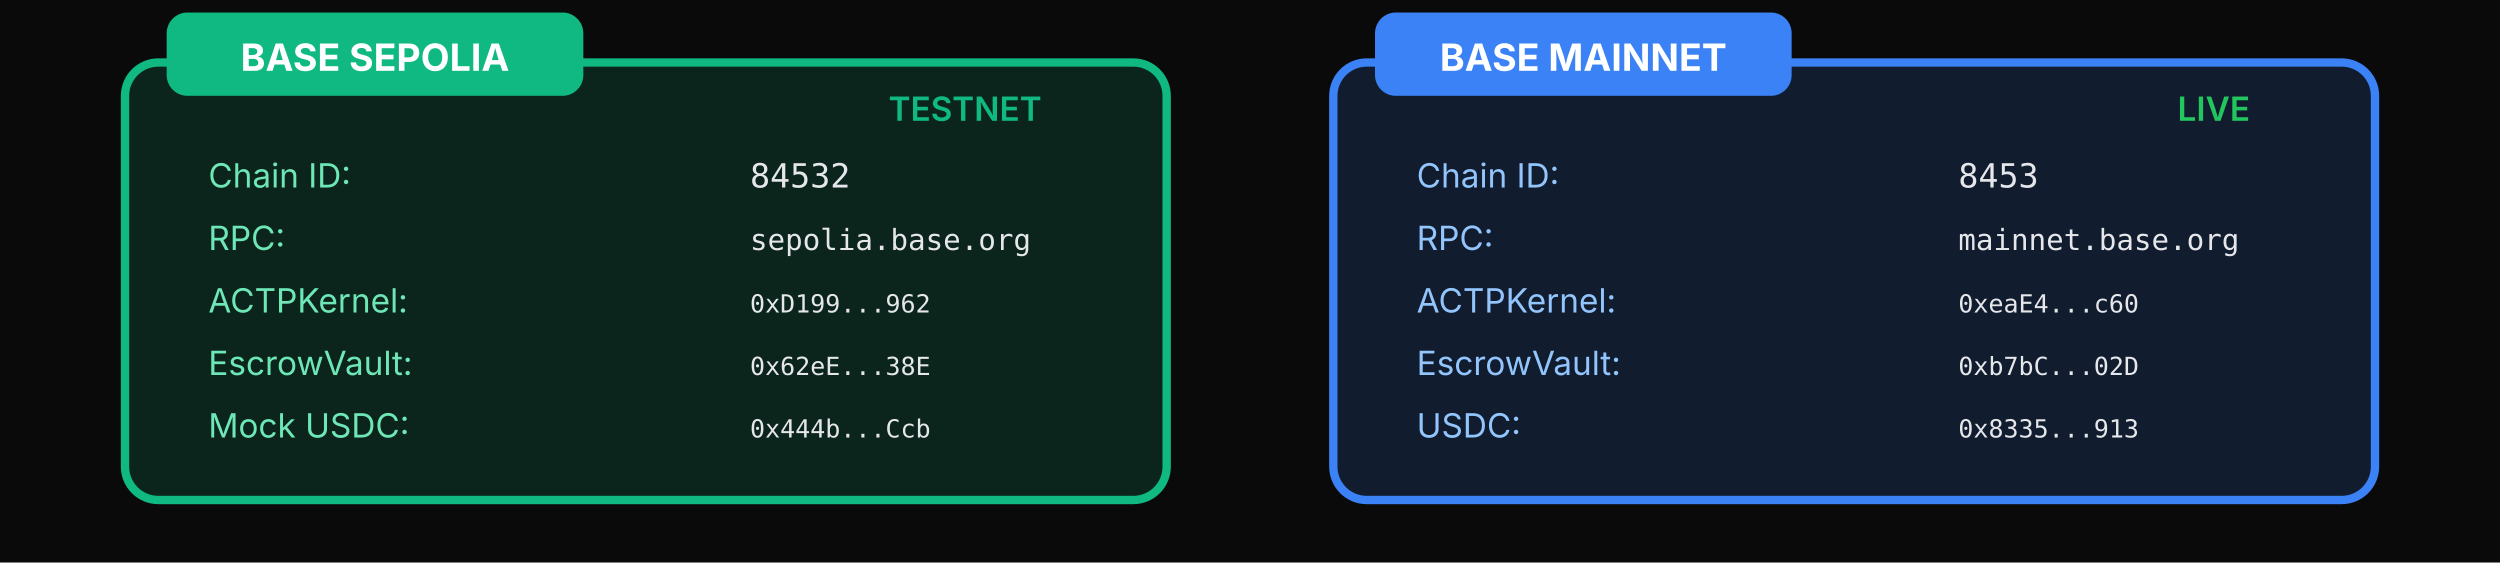
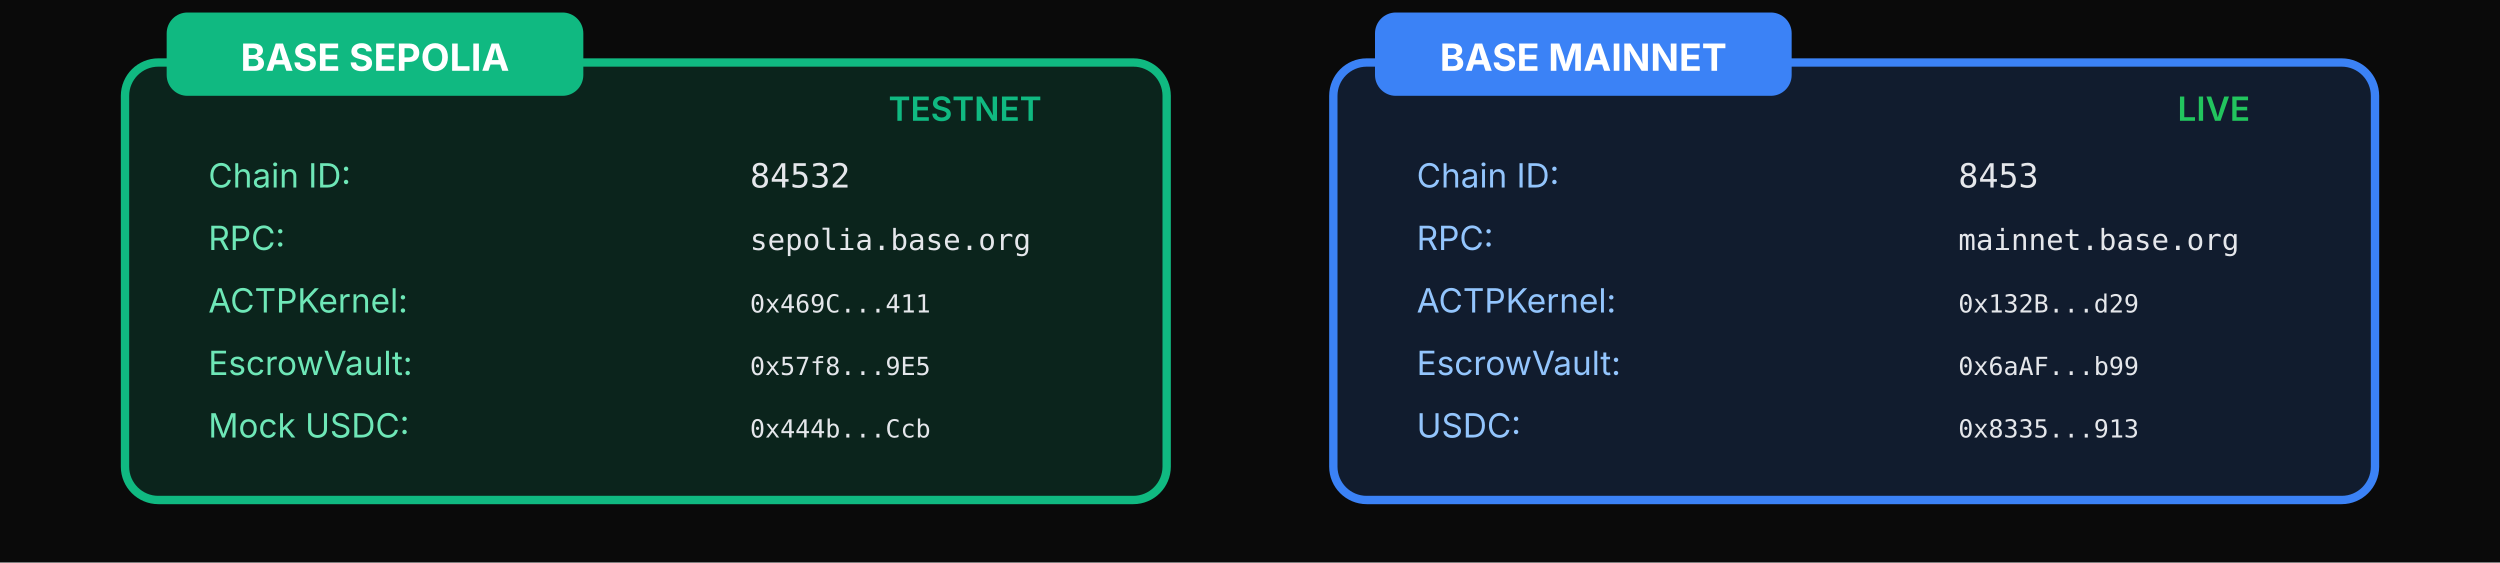
<svg xmlns="http://www.w3.org/2000/svg" viewBox="0 0 600 135" preserveAspectRatio="xMidYMid meet">
  <rect width="600" height="135" fill="#0A0A0A" />
  <rect x="30" y="15" width="250" height="105" rx="8" fill="#10B981" fill-opacity="0.15" stroke="#10B981" stroke-width="2" />
  <rect x="40" y="3" width="100" height="20" rx="5" fill="#10B981" />
  <text x="90" y="17" text-anchor="middle" fill="#FFFFFF" font-family="system-ui, -apple-system, sans-serif" font-size="9" font-weight="700">BASE SEPOLIA</text>
  <text x="250" y="29" text-anchor="end" fill="#10B981" font-family="system-ui, -apple-system, sans-serif" font-size="8" font-weight="600">TESTNET</text>
  <text x="50" y="45" fill="#6EE7B7" font-family="system-ui, -apple-system, sans-serif" font-size="8">Chain ID:</text>
  <text x="180" y="45" fill="#E5E7EB" font-family="monospace" font-size="8">84532</text>
  <text x="50" y="60" fill="#6EE7B7" font-family="system-ui, -apple-system, sans-serif" font-size="8">RPC:</text>
  <text x="180" y="60" fill="#E5E7EB" font-family="monospace" font-size="7">sepolia.base.org</text>
  <text x="50" y="75" fill="#6EE7B7" font-family="system-ui, -apple-system, sans-serif" font-size="8">ACTPKernel:</text>
-   <text x="180" y="75" fill="#E5E7EB" font-family="monospace" font-size="6">0xD199...962</text>
+   <text x="180" y="75" fill="#E5E7EB" font-family="monospace" font-size="6">0x469C...411</text>
  <text x="50" y="90" fill="#6EE7B7" font-family="system-ui, -apple-system, sans-serif" font-size="8">EscrowVault:</text>
-   <text x="180" y="90" fill="#E5E7EB" font-family="monospace" font-size="6">0x62eE...38E</text>
+   <text x="180" y="90" fill="#E5E7EB" font-family="monospace" font-size="6">0x57f8...9E5</text>
  <text x="50" y="105" fill="#6EE7B7" font-family="system-ui, -apple-system, sans-serif" font-size="8">Mock USDC:</text>
  <text x="180" y="105" fill="#E5E7EB" font-family="monospace" font-size="6">0x444b...Ccb</text>
  <rect x="320" y="15" width="250" height="105" rx="8" fill="#3B82F6" fill-opacity="0.15" stroke="#3B82F6" stroke-width="2" />
  <rect x="330" y="3" width="100" height="20" rx="5" fill="#3B82F6" />
  <text x="380" y="17" text-anchor="middle" fill="#FFFFFF" font-family="system-ui, -apple-system, sans-serif" font-size="9" font-weight="700">BASE MAINNET</text>
  <text x="540" y="29" text-anchor="end" fill="#22C55E" font-family="system-ui, -apple-system, sans-serif" font-size="8" font-weight="600">LIVE</text>
  <text x="340" y="45" fill="#93C5FD" font-family="system-ui, -apple-system, sans-serif" font-size="8">Chain ID:</text>
  <text x="470" y="45" fill="#E5E7EB" font-family="monospace" font-size="8">8453</text>
  <text x="340" y="60" fill="#93C5FD" font-family="system-ui, -apple-system, sans-serif" font-size="8">RPC:</text>
  <text x="470" y="60" fill="#E5E7EB" font-family="monospace" font-size="7">mainnet.base.org</text>
  <text x="340" y="75" fill="#93C5FD" font-family="system-ui, -apple-system, sans-serif" font-size="8">ACTPKernel:</text>
-   <text x="470" y="75" fill="#E5E7EB" font-family="monospace" font-size="6">0xeaE4...c60</text>
+   <text x="470" y="75" fill="#E5E7EB" font-family="monospace" font-size="6">0x132B...d29</text>
  <text x="340" y="90" fill="#93C5FD" font-family="system-ui, -apple-system, sans-serif" font-size="8">EscrowVault:</text>
-   <text x="470" y="90" fill="#E5E7EB" font-family="monospace" font-size="6">0xb7bC...02D</text>
+   <text x="470" y="90" fill="#E5E7EB" font-family="monospace" font-size="6">0x6aAF...b99</text>
  <text x="340" y="105" fill="#93C5FD" font-family="system-ui, -apple-system, sans-serif" font-size="8">USDC:</text>
  <text x="470" y="105" fill="#E5E7EB" font-family="monospace" font-size="6">0x8335...913</text>
</svg>
